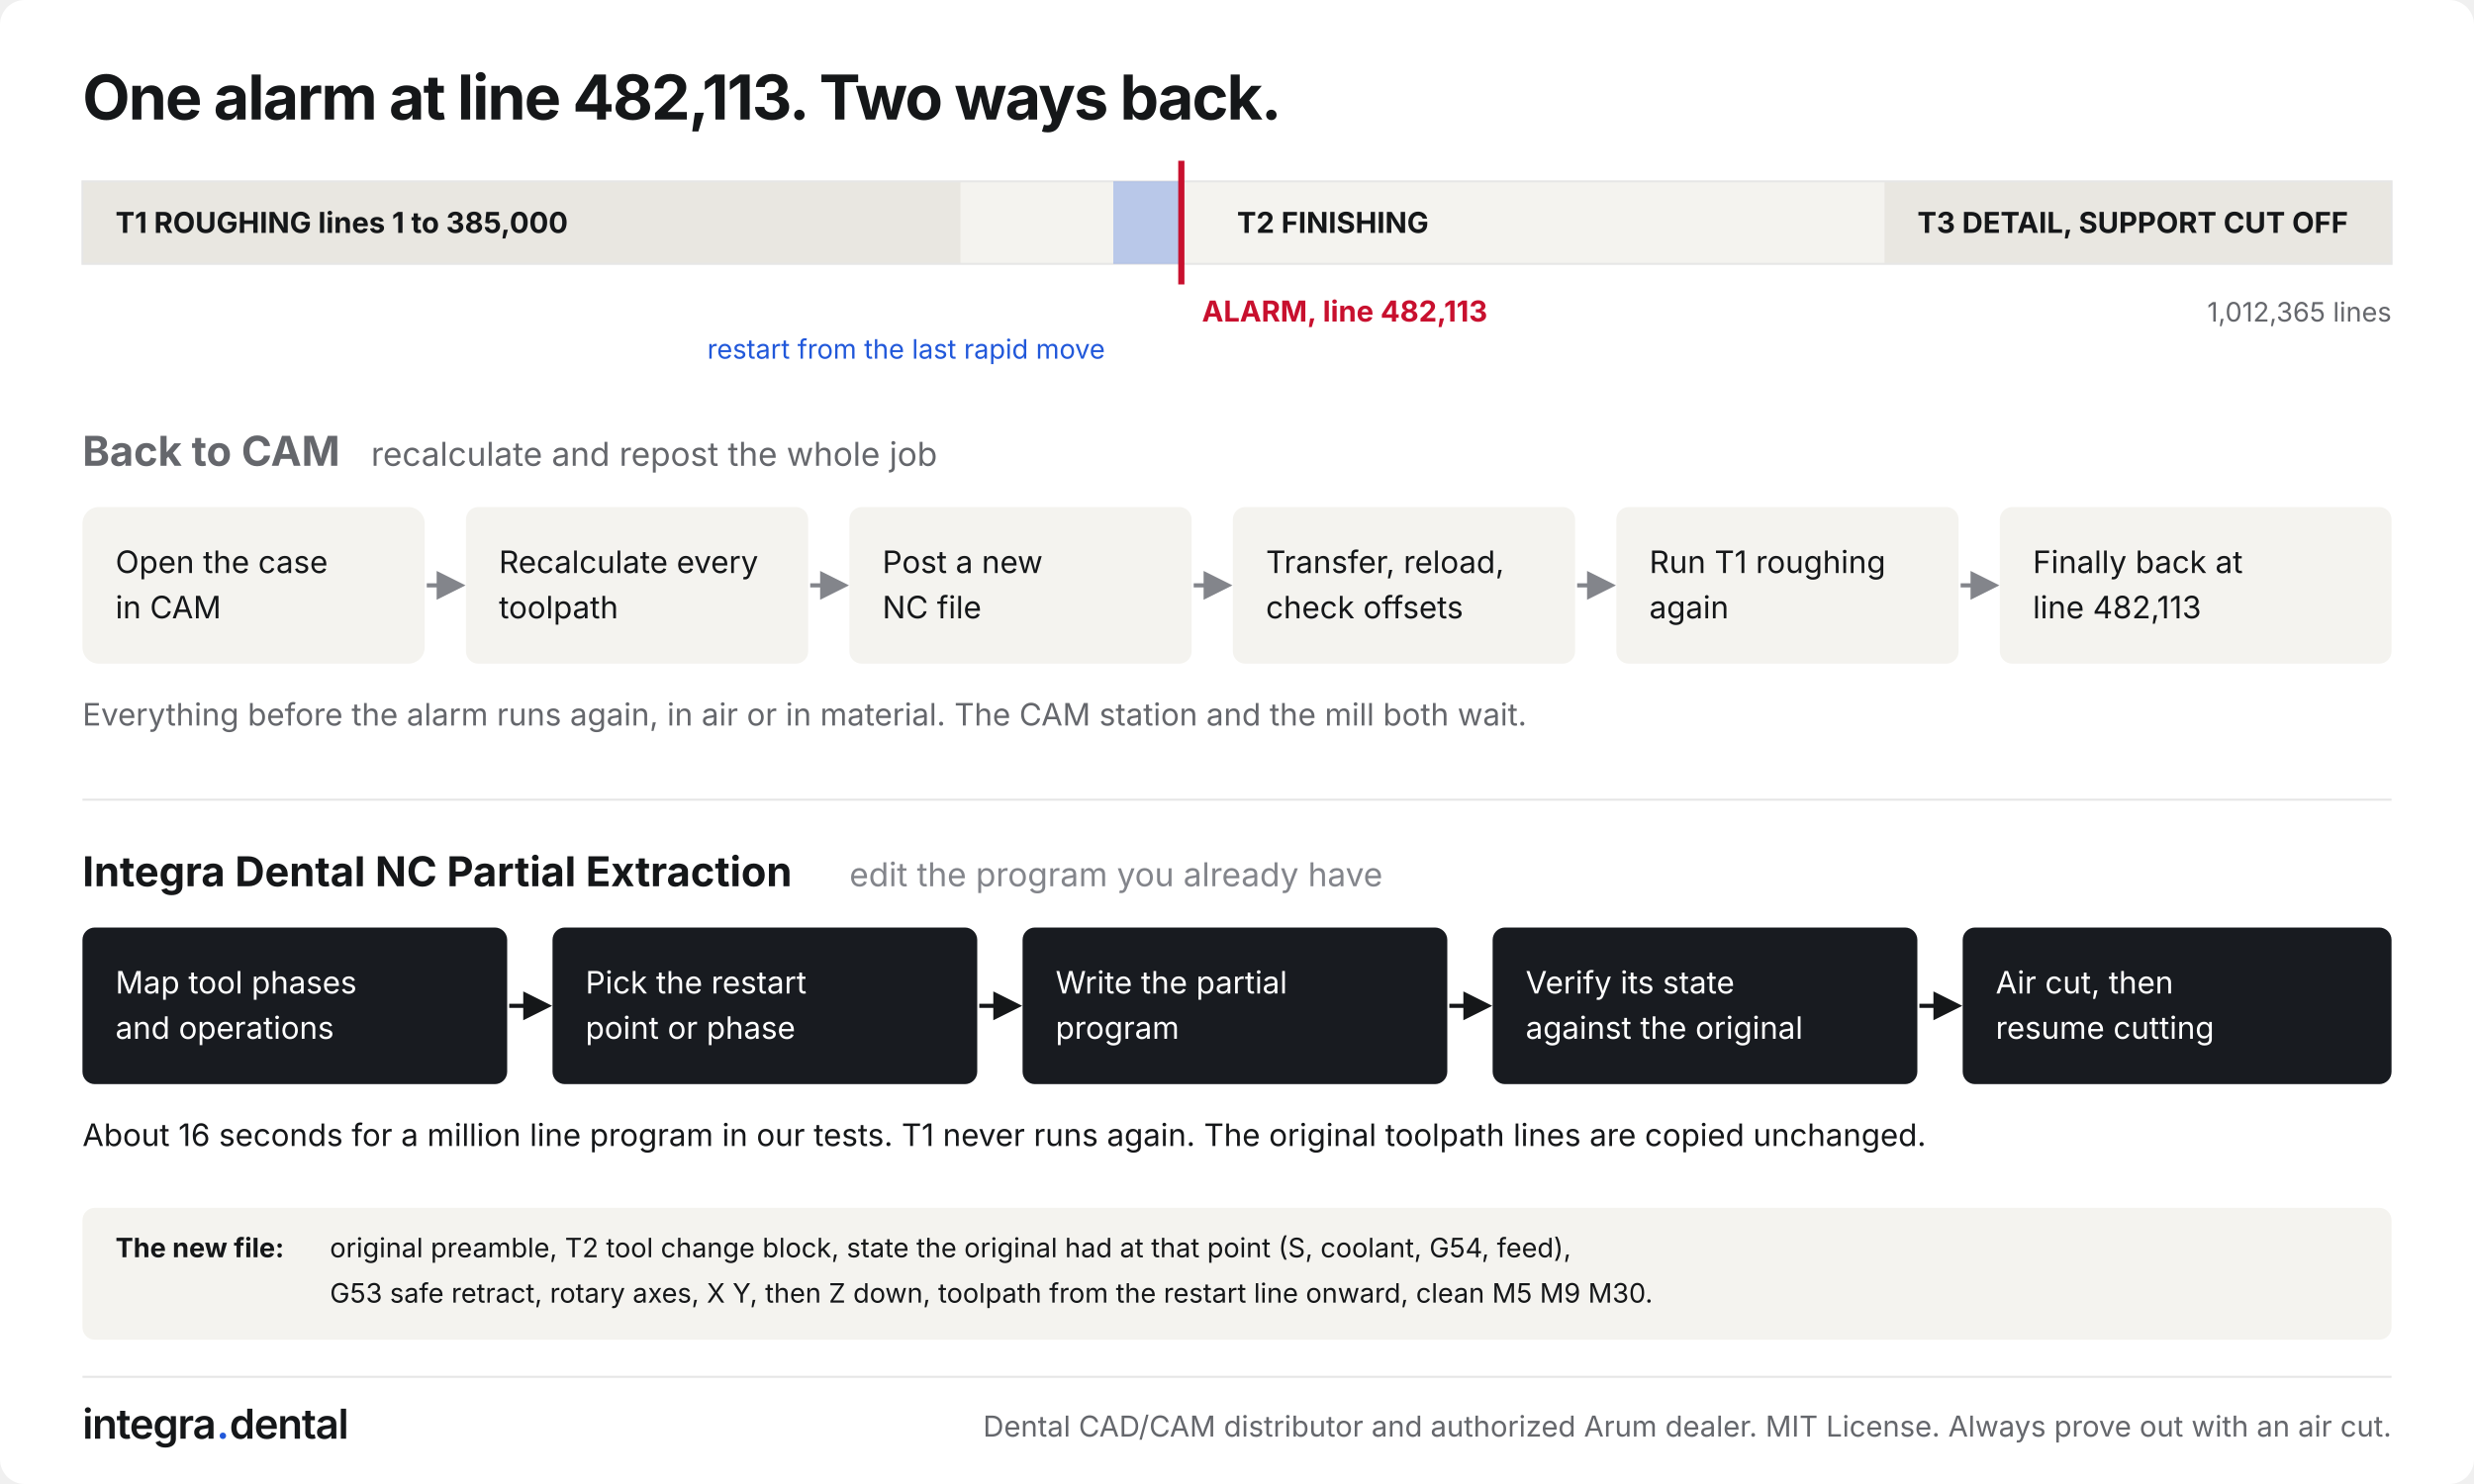
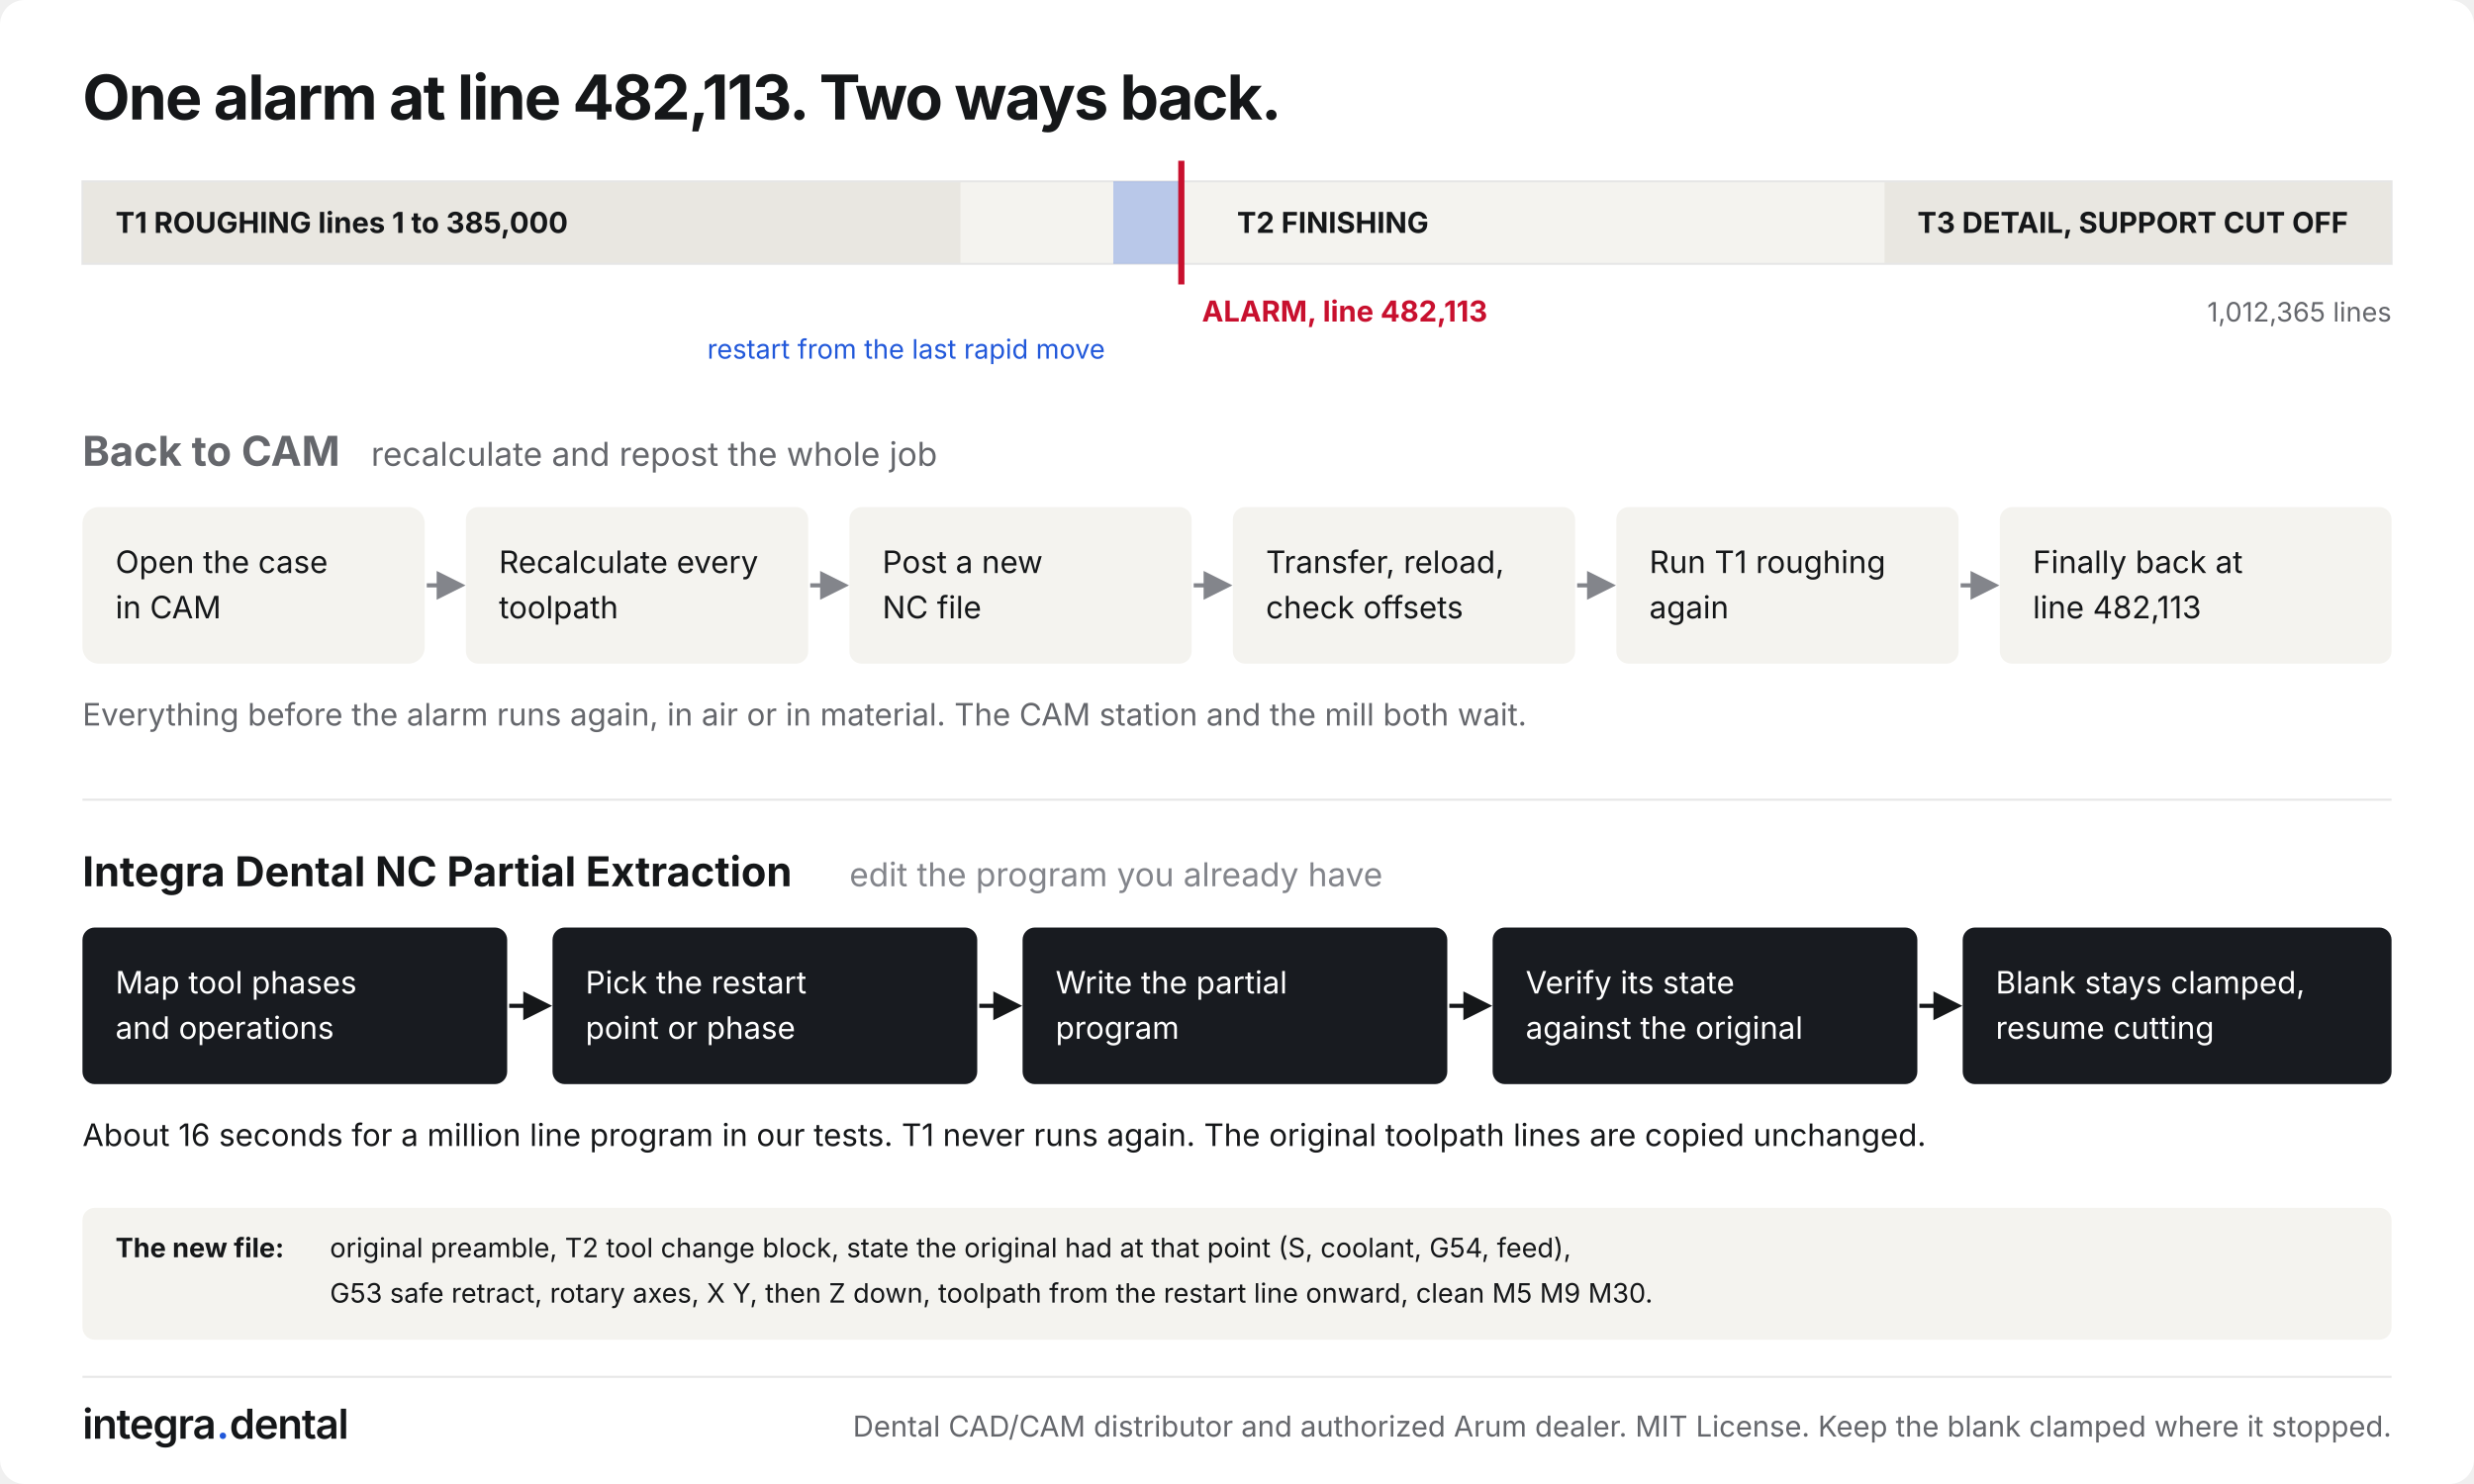
<svg xmlns="http://www.w3.org/2000/svg" width="1200" height="720" viewBox="0 0 1200 720" role="img" aria-labelledby="t d">
  <defs>
    <marker id="arrA" viewBox="0 0 10 10" refX="8" refY="5" markerWidth="7" markerHeight="7" orient="auto">
      <path d="M0 0 L10 5 L0 10 z" fill="#83858B" />
    </marker>
    <marker id="arrB" viewBox="0 0 10 10" refX="8" refY="5" markerWidth="7" markerHeight="7" orient="auto">
      <path d="M0 0 L10 5 L0 10 z" fill="#151719" />
    </marker>
  </defs>
  <rect width="1200" height="720" rx="12" fill="#FFFFFF" />
  <g font-family="Inter, Helvetica Neue, Helvetica, Arial, sans-serif">
    <text x="40" y="58" font-size="30" font-weight="700" letter-spacing="-0.8" fill="#151719">One alarm at line 482,113. Two ways back.</text>
    <g font-size="14" font-weight="700">
      <rect x="40" y="88" width="426" height="40" fill="#E9E7E1" />
      <rect x="466" y="88" width="448" height="40" fill="#F4F3EF" />
      <rect x="914" y="88" width="246" height="40" fill="#E9E7E1" />
      <rect x="40" y="88" width="1120" height="40" fill="none" stroke="#E6E6E6" />
      <text x="56" y="113" fill="#151719">T1 ROUGHING  lines 1 to 385,000</text>
      <text x="600" y="113" fill="#151719">T2 FINISHING</text>
      <text x="930" y="113" fill="#151719">T3 DETAIL, SUPPORT CUT OFF</text>
      <rect x="540" y="88" width="33" height="40" fill="#2158DA" opacity="0.28" />
      <line x1="573" y1="78" x2="573" y2="138" stroke="#C8102E" stroke-width="3" />
      <text x="583" y="156" font-size="14" fill="#C8102E">ALARM, line 482,113</text>
      <text x="536" y="174" font-size="13" font-weight="400" fill="#2158DA" text-anchor="end">restart from the last rapid move</text>
      <text x="1160" y="156" font-size="13" font-weight="400" fill="#65676C" text-anchor="end">1,012,365 lines</text>
    </g>
    <text x="40" y="226" font-size="20" font-weight="700" fill="#65676C">Back to CAM</text>
    <text x="180" y="226" font-size="16" fill="#65676C">recalculate and repost the whole job</text>
    <g font-size="15" fill="#151719">
      <rect x="40" y="246" width="166" height="76" rx="8" fill="#F4F3EF" />
      <text x="56" y="278">Open the case</text>
      <text x="56" y="300">in CAM</text>
      <rect x="226" y="246" width="166" height="76" rx="6" fill="#F4F3EF" />
      <text x="242" y="278">Recalculate every</text>
      <text x="242" y="300">toolpath</text>
      <rect x="412" y="246" width="166" height="76" rx="6" fill="#F4F3EF" />
      <text x="428" y="278">Post a new</text>
      <text x="428" y="300">NC file</text>
      <rect x="598" y="246" width="166" height="76" rx="6" fill="#F4F3EF" />
      <text x="614" y="278">Transfer, reload,</text>
      <text x="614" y="300">check offsets</text>
      <rect x="784" y="246" width="166" height="76" rx="6" fill="#F4F3EF" />
      <text x="800" y="278">Run T1 roughing</text>
      <text x="800" y="300">again</text>
      <rect x="970" y="246" width="190" height="76" rx="6" fill="#F4F3EF" />
      <text x="986" y="278">Finally back at</text>
      <text x="986" y="300">line 482,113</text>
    </g>
    <g stroke="#83858B" stroke-width="2" marker-end="url(#arrA)">
      <line x1="207" y1="284" x2="223" y2="284" />
      <line x1="393" y1="284" x2="409" y2="284" />
      <line x1="579" y1="284" x2="595" y2="284" />
      <line x1="765" y1="284" x2="781" y2="284" />
      <line x1="951" y1="284" x2="967" y2="284" />
    </g>
    <text x="40" y="352" font-size="15" fill="#65676C">Everything before the alarm runs again, in air or in material. The CAM station and the mill both wait.</text>
    <line x1="40" y1="388" x2="1160" y2="388" stroke="#E6E6E6" />
    <text x="40" y="430" font-size="20" font-weight="700" fill="#151719">Integra Dental NC Partial Extraction</text>
    <text x="412" y="430" font-size="16" fill="#83858B">edit the program you already have</text>
    <g font-size="15" fill="#FFFFFF">
      <rect x="40" y="450" width="206" height="76" rx="6" fill="#181B20" />
      <text x="56" y="482">Map tool phases</text>
      <text x="56" y="504">and operations</text>
      <rect x="268" y="450" width="206" height="76" rx="6" fill="#181B20" />
      <text x="284" y="482">Pick the restart</text>
      <text x="284" y="504">point or phase</text>
      <rect x="496" y="450" width="206" height="76" rx="6" fill="#181B20" />
      <text x="512" y="482">Write the partial</text>
      <text x="512" y="504">program</text>
      <rect x="724" y="450" width="206" height="76" rx="6" fill="#181B20" />
      <text x="740" y="482">Verify its state</text>
      <text x="740" y="504">against the original</text>
      <rect x="952" y="450" width="208" height="76" rx="6" fill="#181B20" />
-       <text x="968" y="482">Air cut, then</text>
+       <text x="968" y="482">Blank stays clamped,</text>
      <text x="968" y="504">resume cutting</text>
    </g>
    <g stroke="#151719" stroke-width="2" marker-end="url(#arrB)">
      <line x1="247" y1="488" x2="265" y2="488" />
      <line x1="475" y1="488" x2="493" y2="488" />
      <line x1="703" y1="488" x2="721" y2="488" />
      <line x1="931" y1="488" x2="949" y2="488" />
    </g>
    <text x="40" y="556" font-size="15" fill="#151719">About 16 seconds for a million line program in our tests. T1 never runs again. The original toolpath lines are copied unchanged.</text>
    <g font-size="13" fill="#151719">
      <rect x="40" y="586" width="1120" height="64" rx="6" fill="#F4F3EF" />
      <text x="56" y="610" font-weight="700">The new file:</text>
      <text x="160" y="610">original preamble, T2 tool change block, state the original had at that point (S, coolant, G54, feed),</text>
      <text x="160" y="632">G53 safe retract, rotary axes, X Y, then Z down, toolpath from the restart line onward, clean M5 M9 M30.</text>
    </g>
    <line x1="40" y1="668" x2="1160" y2="668" stroke="#E6E6E6" />
    <text x="40" y="698" font-size="20" font-weight="600" letter-spacing="-0.5" fill="#151719">integra<tspan fill="#2158DA">.</tspan>dental</text>
-     <text x="1160" y="697" font-size="14" fill="#65676C" text-anchor="end">Dental CAD/CAM distributor and authorized Arum dealer. MIT License. Always prove out with an air cut.</text>
+     <text x="1160" y="697" font-size="14" fill="#65676C" text-anchor="end">Dental CAD/CAM distributor and authorized Arum dealer. MIT License. Keep the blank clamped where it stopped.</text>
  </g>
</svg>
